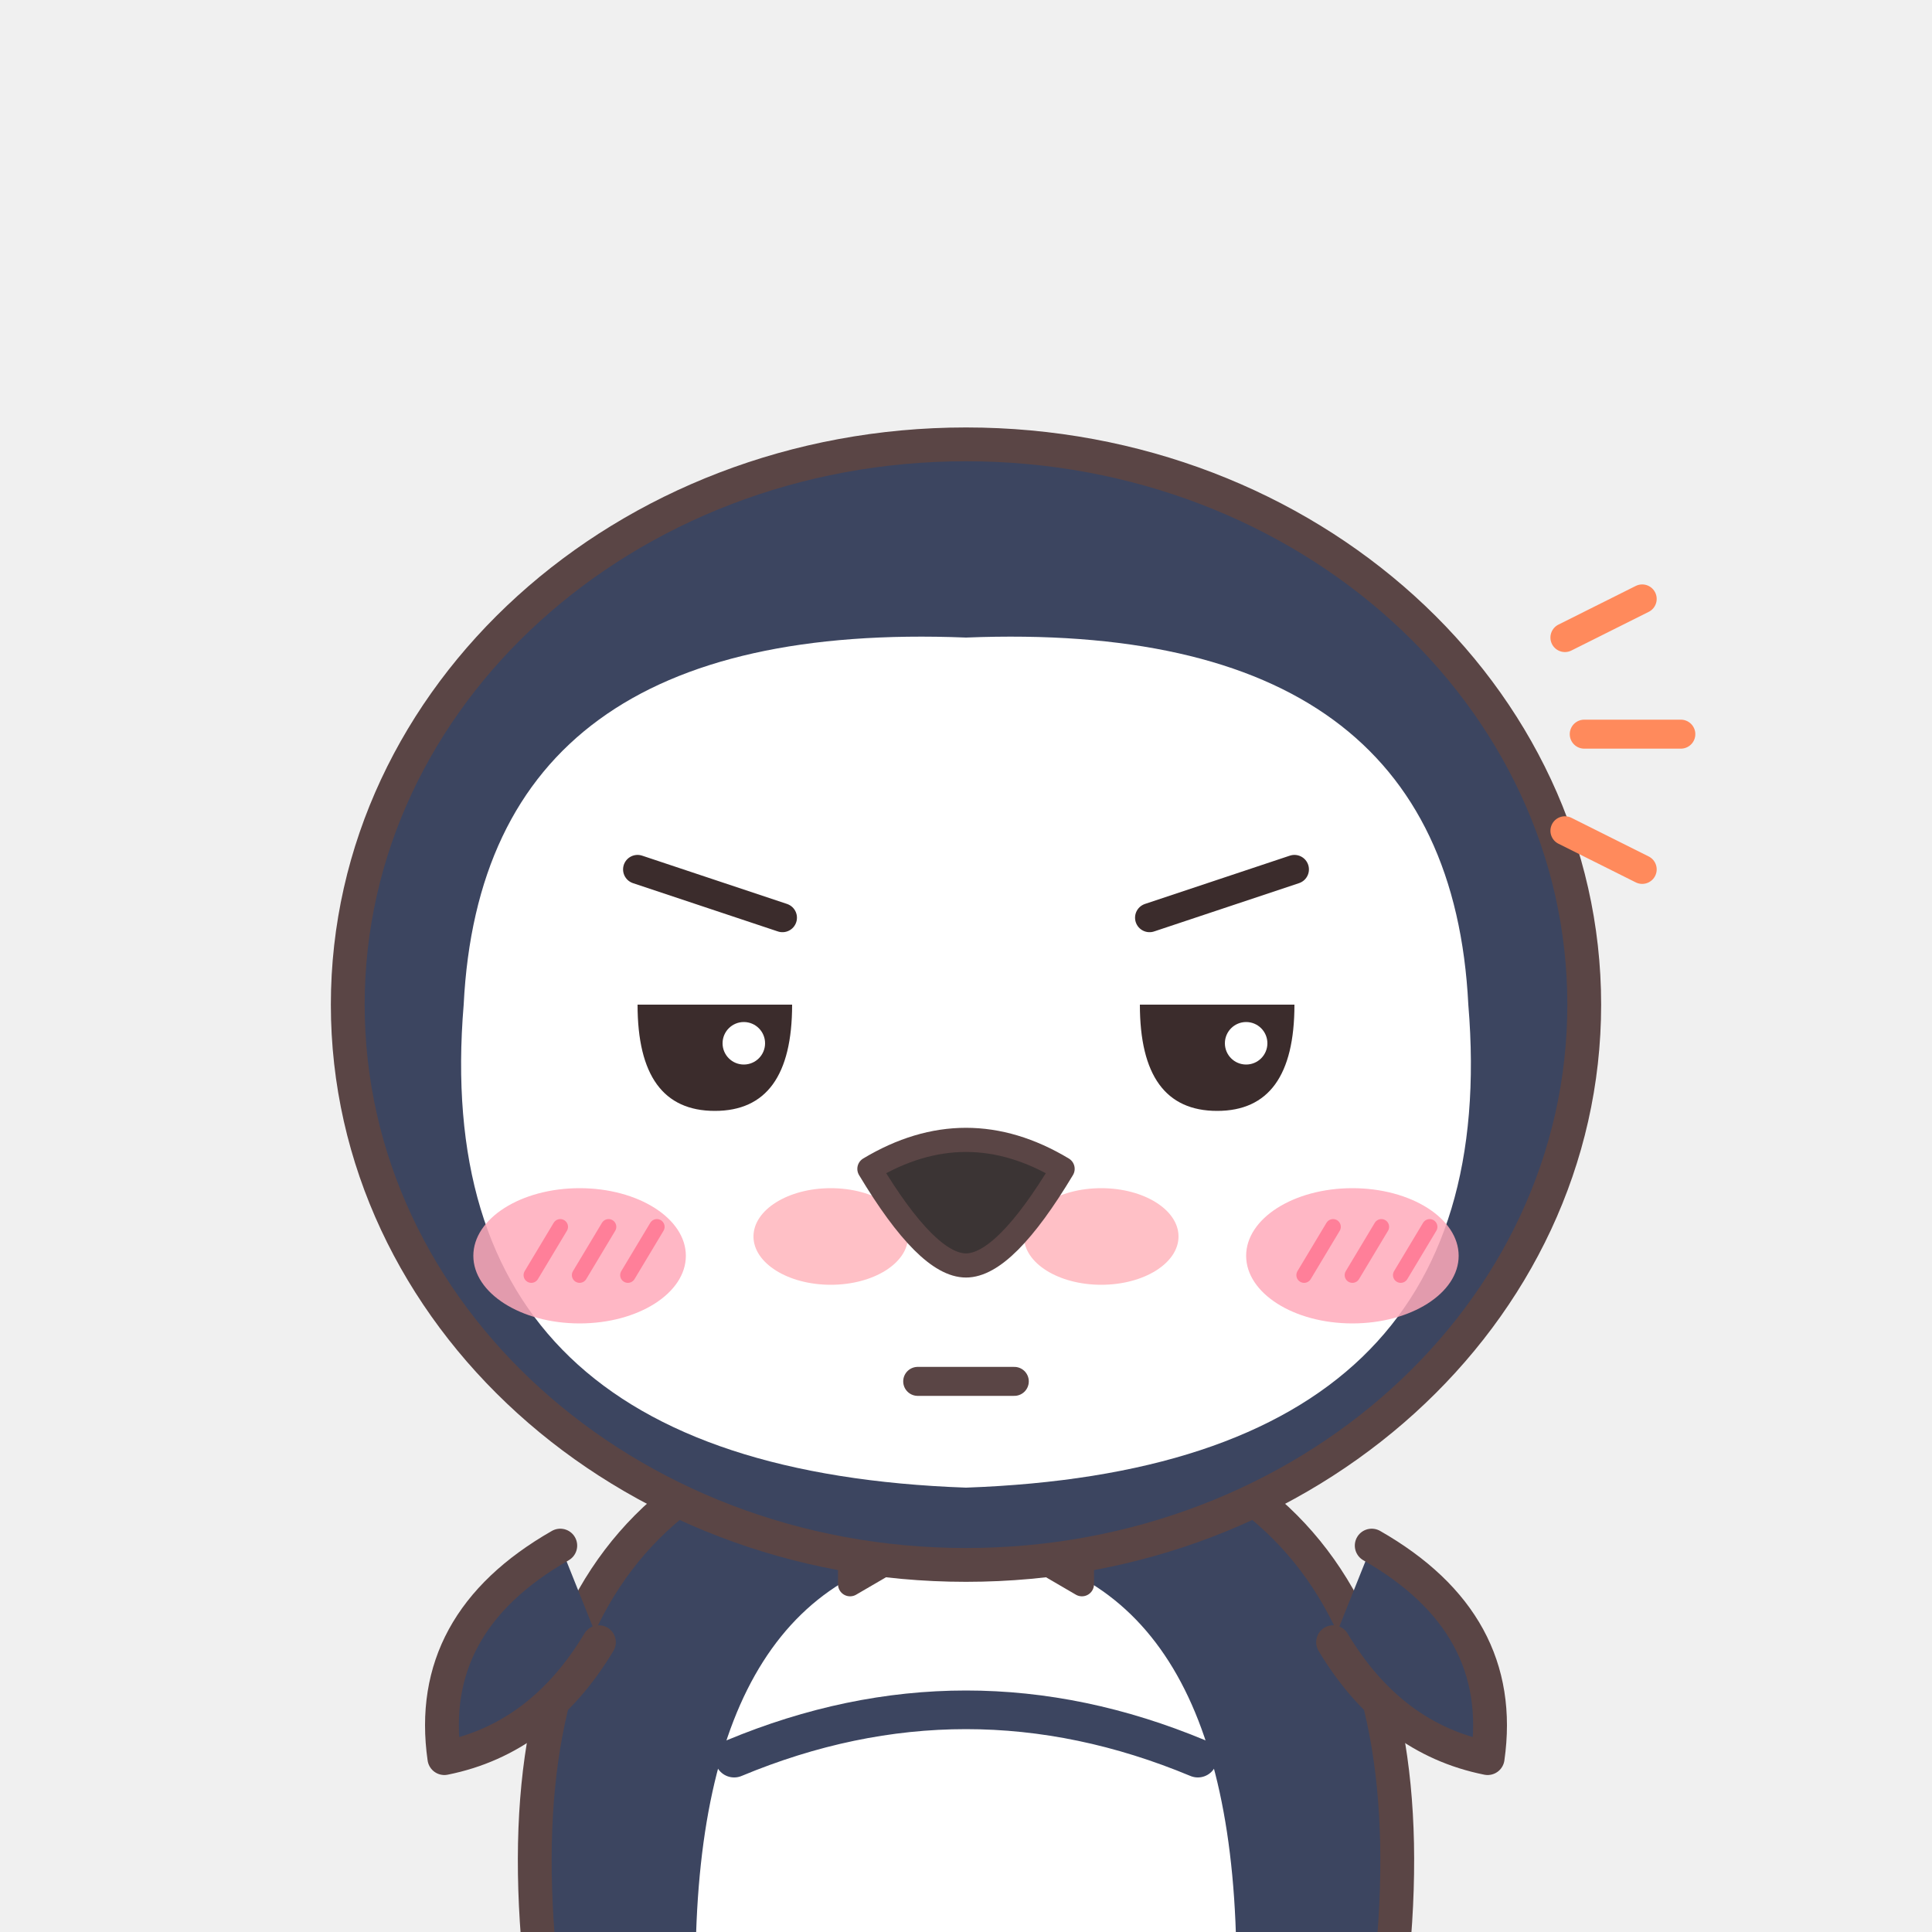
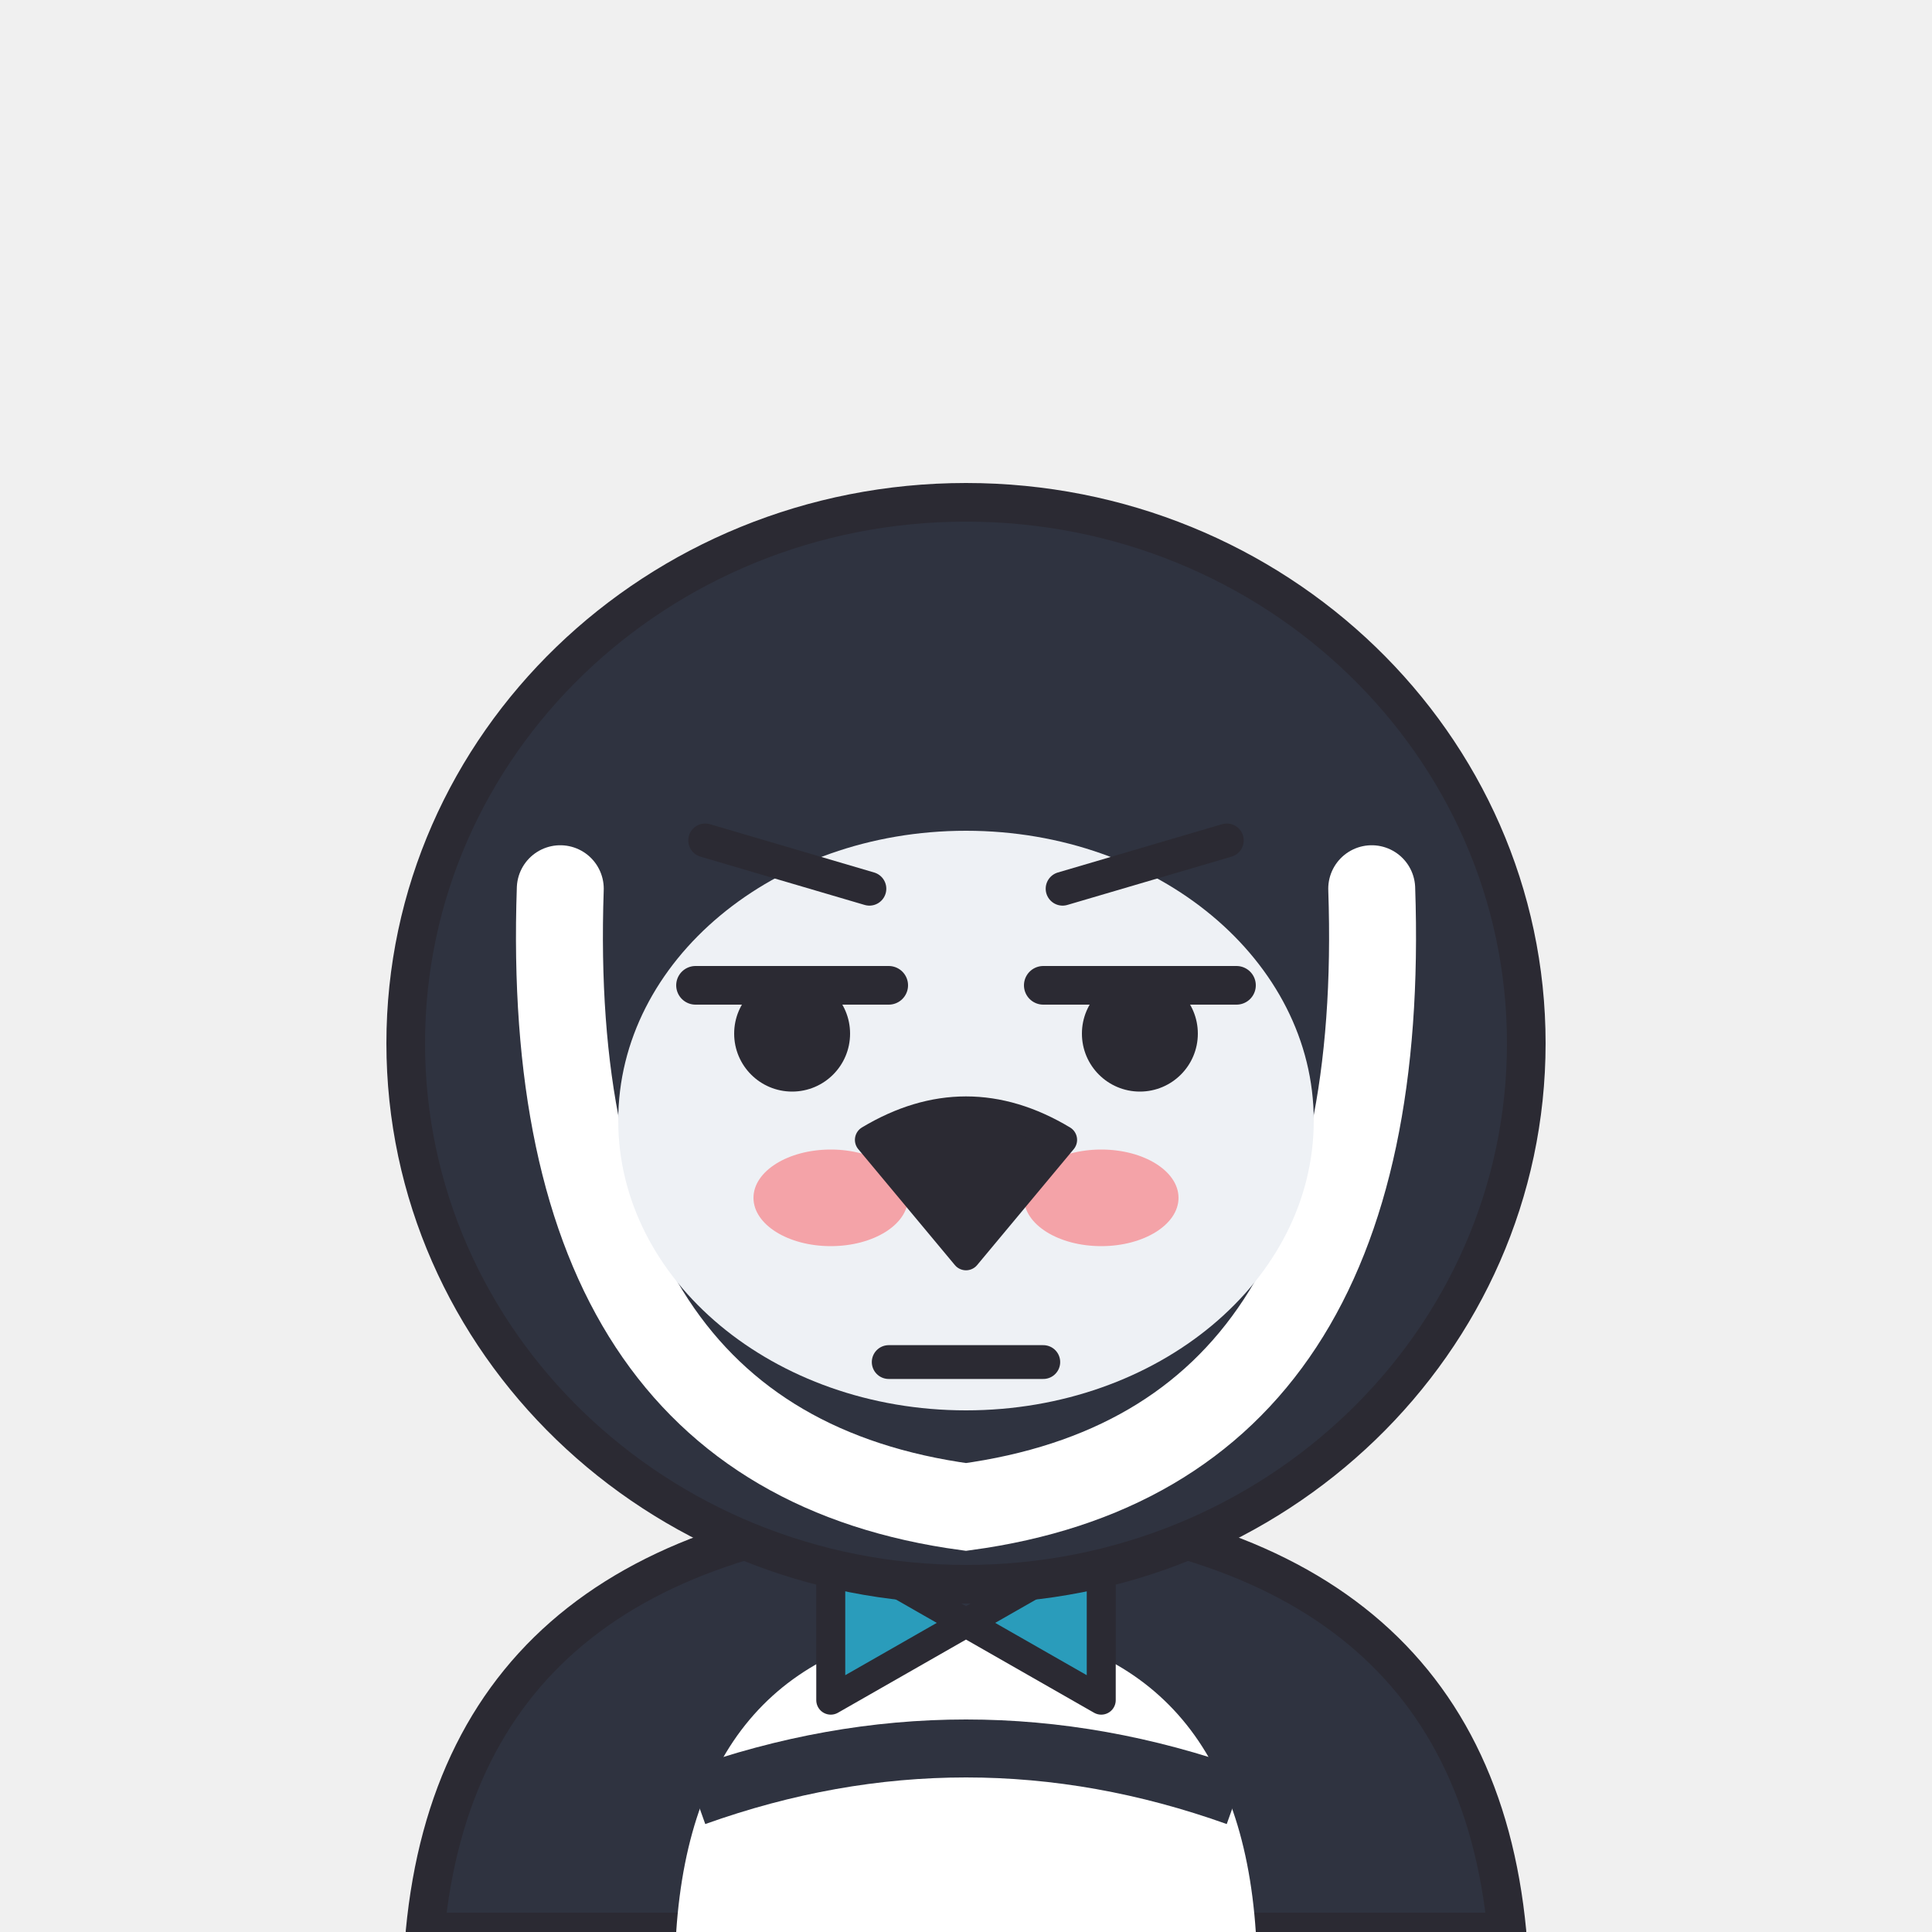
<svg xmlns="http://www.w3.org/2000/svg" viewBox="0 0 200 200" role="img" aria-label="フンボルトペンギン">
-   <path d="M56 204 Q50 148 100 146 Q150 148 144 204 Z" fill="#3c4560" stroke="#5a4545" stroke-width="3.5" stroke-linejoin="round" stroke-linecap="round" />
-   <path d="M72 204 Q72 162 100 160 Q128 162 128 204 Z" fill="#fff" />
-   <path d="M76 182 Q100 172 124 182" fill="none" stroke="#3c4560" stroke-width="4" stroke-linecap="round" />
-   <path d="M88 150 L100 157 L88 164 Z M112 150 L100 157 L112 164 Z" fill="#5cc3dd" stroke="#5a4545" stroke-width="2.5" stroke-linejoin="round" stroke-linecap="round" />
-   <circle cx="100" cy="157" r="3.5" fill="#5cc3dd" stroke="#5a4545" stroke-width="2.5" stroke-linejoin="round" stroke-linecap="round" />
-   <path d="M58 160 q-14 8 -12 22 q10 -2 16 -12" fill="#3c4560" stroke="#5a4545" stroke-width="3.5" stroke-linejoin="round" stroke-linecap="round" />
-   <path d="M142 160 q14 8 12 22 q-10 -2 -16 -12" fill="#3c4560" stroke="#5a4545" stroke-width="3.5" stroke-linejoin="round" stroke-linecap="round" />
-   <ellipse cx="100" cy="104" rx="64" ry="58" fill="#3c4560" stroke="#5a4545" stroke-width="3.5" stroke-linejoin="round" stroke-linecap="round" />
-   <path d="M48 104 Q50 64 100 66 Q150 64 152 104 Q156 152 100 154 Q44 152 48 104 Z" fill="#fff" />
-   <ellipse cx="86" cy="128" rx="8" ry="5" fill="#ffc0c6" />
-   <ellipse cx="114" cy="128" rx="8" ry="5" fill="#ffc0c6" />
-   <path d="M90 121 Q100 115 110 121 Q104 131 100 131 Q96 131 90 121 Z" fill="#3b3434" stroke="#5a4545" stroke-width="2.5" stroke-linejoin="round" stroke-linecap="round" />
-   <ellipse cx="60" cy="130" rx="11" ry="7" fill="#ffaabb" opacity="0.85" />
-   <path d="M55 132 l3 -5 M60 132 l3 -5 M65 132 l3 -5" stroke="#ff7f99" stroke-width="1.6" stroke-linecap="round" />
-   <ellipse cx="140" cy="130" rx="11" ry="7" fill="#ffaabb" opacity="0.85" />
-   <path d="M135 132 l3 -5 M140 132 l3 -5 M145 132 l3 -5" stroke="#ff7f99" stroke-width="1.6" stroke-linecap="round" />
-   <path d="M66 90 L81 95" fill="none" stroke="#3b2c2c" stroke-width="3" stroke-linecap="round" />
-   <path d="M119 95 L134 90" fill="none" stroke="#3b2c2c" stroke-width="3" stroke-linecap="round" />
-   <path d="M66 104 L82 104 Q82 115 74 115 Q66 115 66 104 Z" fill="#3b2c2c" />
-   <circle cx="77" cy="108" r="2.2" fill="#fff" />
-   <path d="M118 104 L134 104 Q134 115 126 115 Q118 115 118 104 Z" fill="#3b2c2c" />
-   <circle cx="129" cy="108" r="2.2" fill="#fff" />
-   <path d="M95 143 L105 143" fill="none" stroke="#5a4545" stroke-width="3" stroke-linecap="round" stroke-linejoin="round" />
-   <path d="M162 66 l8 -4 M164 76 l10 0 M162 86 l8 4" stroke="#ff8a5c" stroke-width="3" stroke-linecap="round" />
+   <path d="M44 200 Q48 158 100 156 Q152 158 156 200 Z" fill="#2f3340" stroke="#2b2a33" stroke-width="4" stroke-linejoin="round" />
+   <path d="M70 200 Q72 170 100 168 Q128 170 130 200 Z" fill="#fff" />
+   <path d="M72 186 Q100 176 128 186" fill="none" stroke="#2f3340" stroke-width="6" />
+   <path d="M86 160 L100 168 L86 176 Z M114 160 L100 168 L114 176 Z" fill="#2a9cbb" stroke="#2b2a33" stroke-width="3" stroke-linejoin="round" />
+   <ellipse cx="100" cy="108" rx="58" ry="56" fill="#2f3340" stroke="#2b2a33" stroke-width="4" stroke-linejoin="round" />
+   <path d="M58 92 Q56 150 100 156 Q144 150 142 92" fill="none" stroke="#fff" stroke-width="9" stroke-linecap="round" />
+   <ellipse cx="100" cy="116" rx="36" ry="30" fill="#eef1f5" />
+   <ellipse cx="86" cy="124" rx="8" ry="5" fill="#f4a3a8" />
+   <ellipse cx="114" cy="124" rx="8" ry="5" fill="#f4a3a8" />
+   <path d="M90 118 Q100 112 110 118 L100 130 Z" fill="#2b2a33" stroke="#2b2a33" stroke-width="3" stroke-linejoin="round" />
+   <path d="M73 87 L90 92" fill="none" stroke="#2b2a33" stroke-width="3.5" stroke-linecap="round" />
+   <path d="M110 92 L127 87" fill="none" stroke="#2b2a33" stroke-width="3.5" stroke-linecap="round" />
+   <circle cx="82" cy="107" r="6" fill="#2b2a33" />
+   <path d="M72 102 L92 102" stroke="#2b2a33" stroke-width="4" stroke-linecap="round" />
+   <circle cx="118" cy="107" r="6" fill="#2b2a33" />
+   <path d="M108 102 L128 102" stroke="#2b2a33" stroke-width="4" stroke-linecap="round" />
+   <path d="M92 141 L108 141" fill="none" stroke="#2b2a33" stroke-width="3.5" stroke-linecap="round" stroke-linejoin="round" />
</svg>
